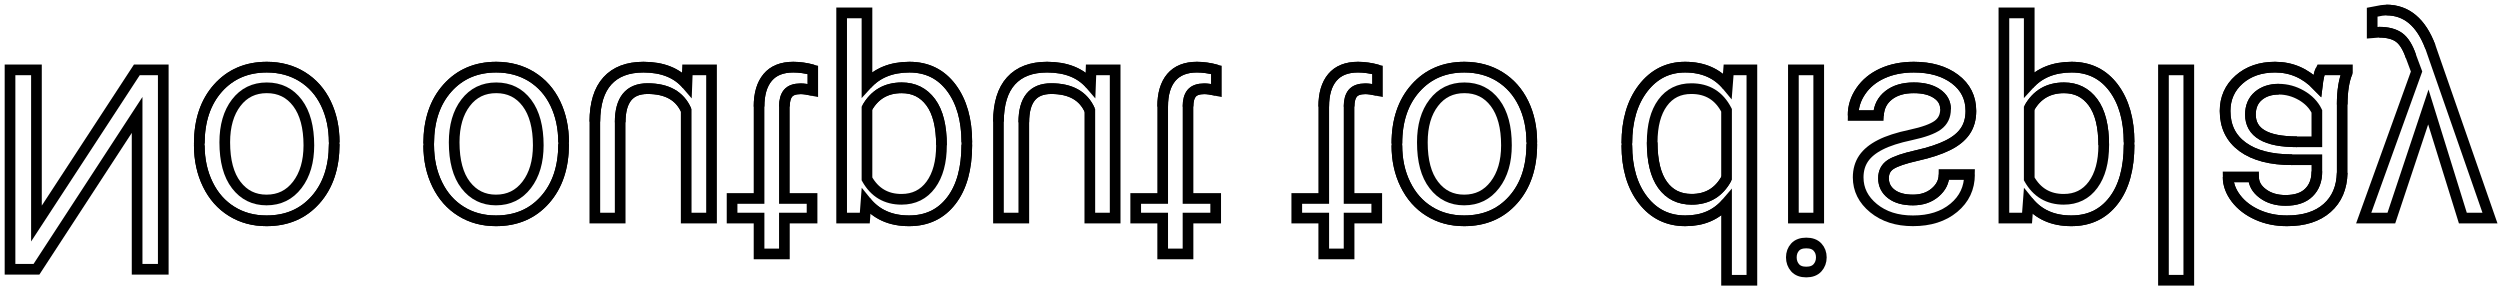
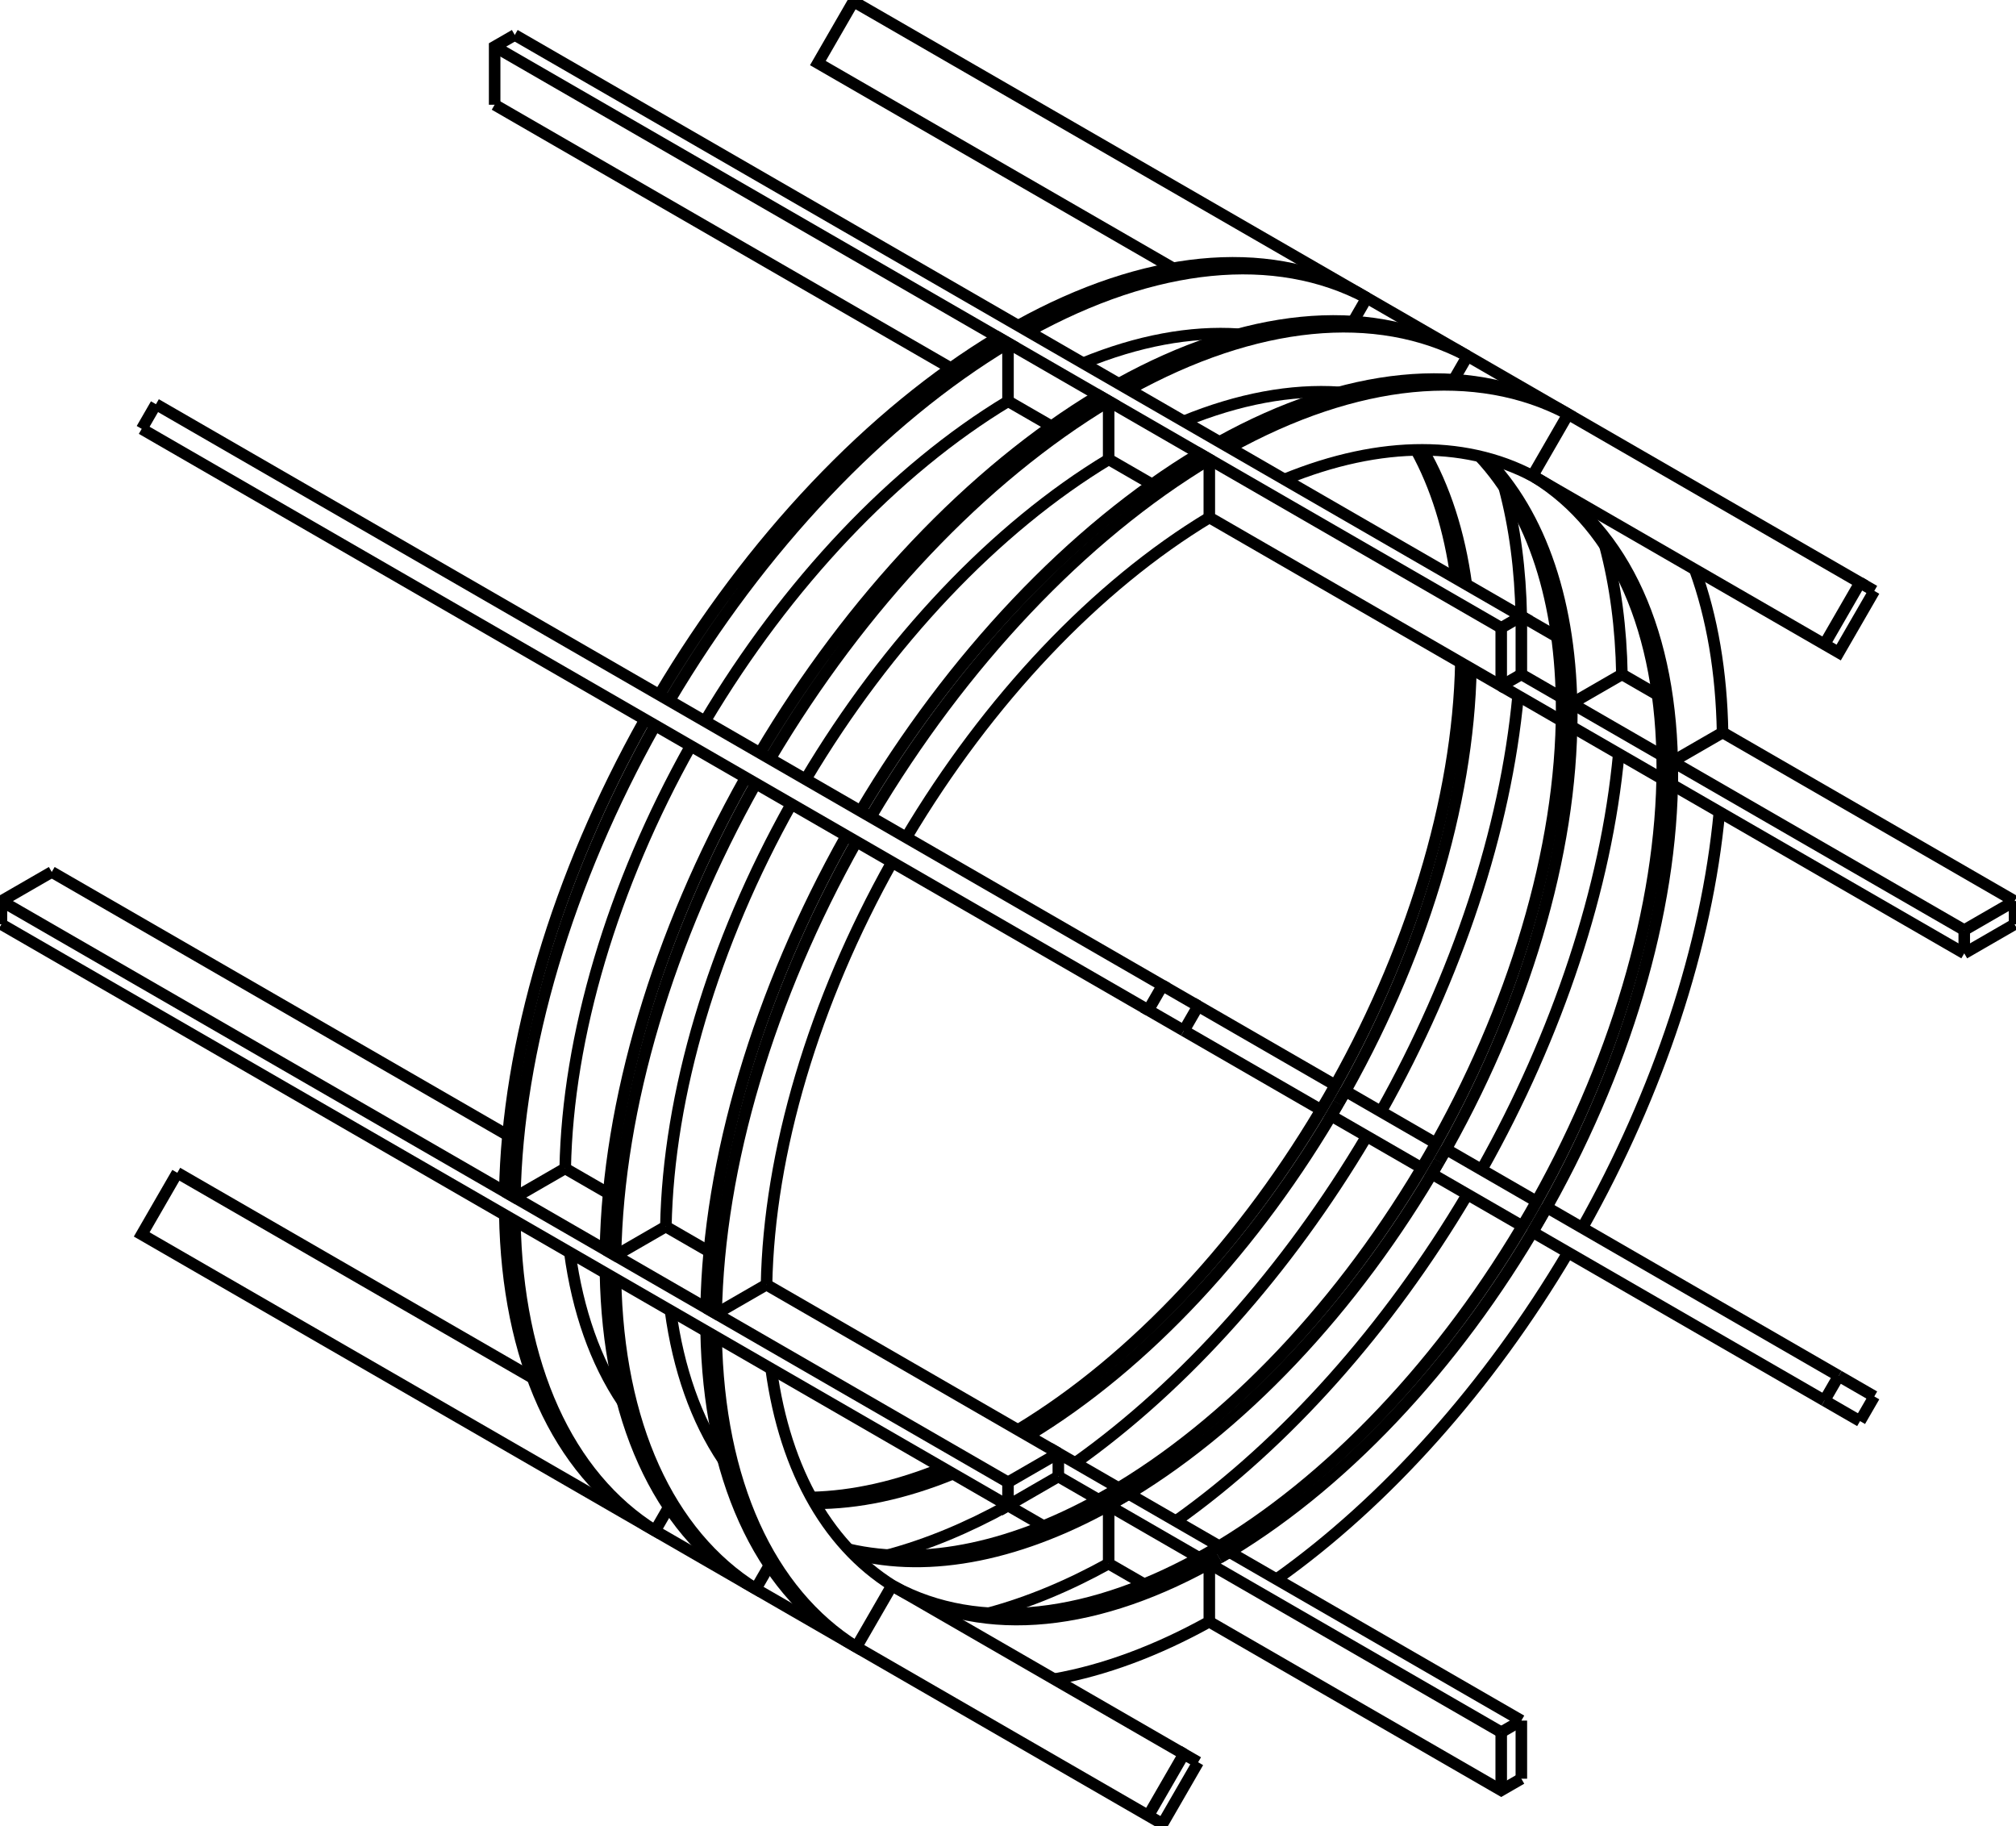
- <svg xmlns="http://www.w3.org/2000/svg" version="1.1" viewBox="1.311 -6.975 249.557 28.975" fill="none" stroke="black" stroke-width="0.6%" vector-effect="non-scaling-stroke">
-   <path d="M 17.609 19.906 L 17.609 0 L 14.971 0 L 4.949 15.34 L 4.949 0 L 2.311 0 L 2.311 19.906 L 4.949 19.906 L 14.998 4.498 L 14.998 19.906 L 17.609 19.906 Z" />
-   <path d="M 21.205 7.355 L 21.205 7.533 Q 21.21 9.71 22.06 11.443 Q 22.91 13.18 24.438 14.123 Q 25.96 15.07 27.918 15.066 Q 30.94 15.07 32.806 12.975 Q 34.67 10.88 34.672 7.41 L 34.672 7.232 Q 34.67 5.07 33.845 3.356 Q 33.02 1.64 31.479 0.684 Q 29.94 -0.27 27.945 -0.273 Q 24.94 -0.27 23.071 1.818 Q 21.21 3.91 21.205 7.355 Z" />
-   <path d="M 21.205 7.533 Q 21.21 9.71 22.06 11.443 Q 22.91 13.18 24.438 14.123 Q 25.96 15.07 27.918 15.066 Q 30.94 15.07 32.806 12.975 Q 34.67 10.88 34.672 7.41" />
-   <path d="M 34.672 7.232 Q 34.67 5.07 33.845 3.356 Q 33.02 1.64 31.479 0.684 Q 29.94 -0.27 27.945 -0.273 Q 24.94 -0.27 23.071 1.818 Q 21.21 3.91 21.205 7.355" />
-   <path d="M 23.748 7.232 Q 23.75 4.77 24.89 3.281 Q 26.03 1.79 27.945 1.791 Q 29.87 1.79 31.008 3.302 Q 32.14 4.81 32.143 7.533 Q 32.14 9.97 30.987 11.478 Q 29.83 12.99 27.918 12.988 Q 26.04 12.99 24.896 11.498 Q 23.75 10.01 23.748 7.232 Q 23.75 4.77 24.89 3.281 Q 26.03 1.79 27.945 1.791 Q 29.87 1.79 31.008 3.302 Q 32.14 4.81 32.143 7.533 Q 32.14 9.97 30.987 11.478 Q 29.83 12.99 27.918 12.988 Q 26.04 12.99 24.896 11.498 Q 23.75 10.01 23.748 7.232 Z" />
-   <path d="M 44.105 7.355 L 44.105 7.533 Q 44.11 9.71 44.96 11.443 Q 45.81 13.18 47.339 14.123 Q 48.86 15.07 50.818 15.066 Q 53.84 15.07 55.706 12.975 Q 57.57 10.88 57.572 7.41 L 57.572 7.232 Q 57.57 5.07 56.745 3.356 Q 55.92 1.64 54.38 0.684 Q 52.84 -0.27 50.846 -0.273 Q 47.84 -0.27 45.972 1.818 Q 44.11 3.91 44.105 7.355 Z" />
-   <path d="M 44.105 7.533 Q 44.11 9.71 44.96 11.443 Q 45.81 13.18 47.339 14.123 Q 48.86 15.07 50.818 15.066 Q 53.84 15.07 55.706 12.975 Q 57.57 10.88 57.572 7.41" />
-   <path d="M 57.572 7.232 Q 57.57 5.07 56.745 3.356 Q 55.92 1.64 54.38 0.684 Q 52.84 -0.27 50.846 -0.273 Q 47.84 -0.27 45.972 1.818 Q 44.11 3.91 44.105 7.355" />
-   <path d="M 46.648 7.232 Q 46.65 4.77 47.79 3.281 Q 48.93 1.79 50.846 1.791 Q 52.77 1.79 53.908 3.302 Q 55.04 4.81 55.043 7.533 Q 55.04 9.97 53.888 11.478 Q 52.73 12.99 50.818 12.988 Q 48.95 12.99 47.797 11.498 Q 46.65 10.01 46.648 7.232 Q 46.65 4.77 47.79 3.281 Q 48.93 1.79 50.846 1.791 Q 52.77 1.79 53.908 3.302 Q 55.04 4.81 55.043 7.533 Q 55.04 9.97 53.888 11.478 Q 52.73 12.99 50.818 12.988 Q 48.95 12.99 47.797 11.498 Q 46.65 10.01 46.648 7.232 Z" />
-   <path d="M 69.932 0 L 69.877 1.463 Q 68.4 -0.27 65.543 -0.273 Q 63.18 -0.27 61.94 1.101 Q 60.7 2.47 60.689 5.168 L 60.689 14.793 L 63.219 14.793 L 63.219 5.236 Q 63.22 1.87 65.953 1.873 Q 68.85 1.87 69.809 4.033 L 69.809 14.793 L 72.338 14.793 L 72.338 0 L 69.932 0 Z" />
-   <path d="M 69.877 1.463 Q 68.4 -0.27 65.543 -0.273 Q 63.18 -0.27 61.94 1.101 Q 60.7 2.47 60.689 5.168" />
-   <path d="M 63.219 5.236 Q 63.22 1.87 65.953 1.873 Q 68.85 1.87 69.809 4.033" />
-   <path d="M 77.082 18.375 L 79.611 18.375 L 79.611 14.793 L 82.373 14.793 L 82.373 12.838 L 79.611 12.838 L 79.611 3.664 Q 79.61 2.78 79.98 2.331 Q 80.35 1.89 81.238 1.887 Q 81.68 1.89 82.441 2.051 L 82.441 0 Q 81.44 -0.27 80.5 -0.273 Q 78.8 -0.27 77.943 0.752 Q 77.08 1.78 77.082 3.664 L 77.082 12.838 L 74.389 12.838 L 74.389 14.793 L 77.082 14.793 L 77.082 18.375 Z" />
-   <path d="M 79.611 3.664 Q 79.61 2.78 79.98 2.331 Q 80.35 1.89 81.238 1.887 Q 81.68 1.89 82.441 2.051" />
-   <path d="M 82.441 0 Q 81.44 -0.27 80.5 -0.273 Q 78.8 -0.27 77.943 0.752 Q 77.08 1.78 77.082 3.664" />
-   <path d="M 97.822 7.465 L 97.822 7.232 Q 97.82 3.86 96.277 1.791 Q 94.73 -0.27 92.094 -0.273 Q 89.4 -0.27 87.855 1.436 L 87.855 -5.688 L 85.326 -5.688 L 85.326 14.793 L 87.637 14.793 L 87.76 13.152 Q 89.3 15.07 92.053 15.066 Q 94.72 15.07 96.271 13.057 Q 97.82 11.05 97.822 7.465 Z" />
-   <path d="M 97.822 7.232 Q 97.82 3.86 96.277 1.791 Q 94.73 -0.27 92.094 -0.273 Q 89.4 -0.27 87.855 1.436" />
-   <path d="M 87.76 13.152 Q 89.3 15.07 92.053 15.066 Q 94.72 15.07 96.271 13.057 Q 97.82 11.05 97.822 7.465" />
-   <path d="M 95.293 7.52 Q 95.29 10.02 94.227 11.471 Q 93.16 12.92 91.301 12.92 Q 89 12.92 87.855 10.883 L 87.855 3.814 Q 88.99 1.79 91.328 1.791 Q 93.15 1.79 94.22 3.233 Q 95.29 4.68 95.293 7.52 Q 95.29 10.02 94.227 11.471 Q 93.16 12.92 91.301 12.92 Q 89 12.92 87.855 10.883" />
-   <path d="M 87.855 3.814 Q 88.99 1.79 91.328 1.791 Q 93.15 1.79 94.22 3.233 Q 95.29 4.68 95.293 7.52" />
-   <path d="M 110.223 0 L 110.168 1.463 Q 108.69 -0.27 105.834 -0.273 Q 103.47 -0.27 102.231 1.101 Q 100.99 2.47 100.98 5.168 L 100.98 14.793 L 103.51 14.793 L 103.51 5.236 Q 103.51 1.87 106.244 1.873 Q 109.14 1.87 110.1 4.033 L 110.1 14.793 L 112.629 14.793 L 112.629 0 L 110.223 0 Z" />
-   <path d="M 110.168 1.463 Q 108.69 -0.27 105.834 -0.273 Q 103.47 -0.27 102.231 1.101 Q 100.99 2.47 100.98 5.168" />
-   <path d="M 103.51 5.236 Q 103.51 1.87 106.244 1.873 Q 109.14 1.87 110.1 4.033" />
-   <path d="M 117.373 18.375 L 119.902 18.375 L 119.902 14.793 L 122.664 14.793 L 122.664 12.838 L 119.902 12.838 L 119.902 3.664 Q 119.9 2.78 120.271 2.331 Q 120.64 1.89 121.529 1.887 Q 121.97 1.89 122.732 2.051 L 122.732 0 Q 121.73 -0.27 120.791 -0.273 Q 119.1 -0.27 118.234 0.752 Q 117.37 1.78 117.373 3.664 L 117.373 12.838 L 114.68 12.838 L 114.68 14.793 L 117.373 14.793 L 117.373 18.375 Z" />
-   <path d="M 119.902 3.664 Q 119.9 2.78 120.271 2.331 Q 120.64 1.89 121.529 1.887 Q 121.97 1.89 122.732 2.051" />
-   <path d="M 122.732 0 Q 121.73 -0.27 120.791 -0.273 Q 119.1 -0.27 118.234 0.752 Q 117.37 1.78 117.373 3.664" />
-   <path d="M 133.451 18.375 L 135.98 18.375 L 135.98 14.793 L 138.742 14.793 L 138.742 12.838 L 135.98 12.838 L 135.98 3.664 Q 135.98 2.78 136.35 2.331 Q 136.72 1.89 137.607 1.887 Q 138.04 1.89 138.811 2.051 L 138.811 0 Q 137.81 -0.27 136.869 -0.273 Q 135.17 -0.27 134.312 0.752 Q 133.45 1.78 133.451 3.664 L 133.451 12.838 L 130.758 12.838 L 130.758 14.793 L 133.451 14.793 L 133.451 18.375 Z" />
-   <path d="M 135.98 3.664 Q 135.98 2.78 136.35 2.331 Q 136.72 1.89 137.607 1.887 Q 138.04 1.89 138.811 2.051" />
-   <path d="M 138.811 0 Q 137.81 -0.27 136.869 -0.273 Q 135.17 -0.27 134.312 0.752 Q 133.45 1.78 133.451 3.664" />
-   <path d="M 140.752 7.355 L 140.752 7.533 Q 140.75 9.71 141.606 11.443 Q 142.46 13.18 143.985 14.123 Q 145.51 15.07 147.465 15.066 Q 150.49 15.07 152.353 12.975 Q 154.22 10.88 154.219 7.41 L 154.219 7.232 Q 154.22 5.07 153.392 3.356 Q 152.56 1.64 151.026 0.684 Q 149.49 -0.27 147.492 -0.273 Q 144.48 -0.27 142.618 1.818 Q 140.75 3.91 140.752 7.355 Z" />
-   <path d="M 140.752 7.533 Q 140.75 9.71 141.606 11.443 Q 142.46 13.18 143.985 14.123 Q 145.51 15.07 147.465 15.066 Q 150.49 15.07 152.353 12.975 Q 154.22 10.88 154.219 7.41" />
-   <path d="M 154.219 7.232 Q 154.22 5.07 153.392 3.356 Q 152.56 1.64 151.026 0.684 Q 149.49 -0.27 147.492 -0.273 Q 144.48 -0.27 142.618 1.818 Q 140.75 3.91 140.752 7.355" />
-   <path d="M 143.295 7.232 Q 143.29 4.77 144.437 3.281 Q 145.58 1.79 147.492 1.791 Q 149.42 1.79 150.555 3.302 Q 151.69 4.81 151.689 7.533 Q 151.69 9.97 150.534 11.478 Q 149.38 12.99 147.465 12.988 Q 145.59 12.99 144.443 11.498 Q 143.29 10.01 143.295 7.232 Q 143.29 4.77 144.437 3.281 Q 145.58 1.79 147.492 1.791 Q 149.42 1.79 150.555 3.302 Q 151.69 4.81 151.689 7.533 Q 151.69 9.97 150.534 11.478 Q 149.38 12.99 147.465 12.988 Q 145.59 12.99 144.443 11.498 Q 143.29 10.01 143.295 7.232 Z" />
-   <path d="M 163.707 7.328 L 163.707 7.52 Q 163.71 10.92 165.32 12.995 Q 166.93 15.07 169.545 15.066 Q 172.14 15.07 173.66 13.289 L 173.66 21 L 176.189 21 L 176.189 0 L 173.865 0 L 173.742 1.586 Q 172.22 -0.27 169.518 -0.273 Q 166.95 -0.27 165.327 1.832 Q 163.71 3.94 163.707 7.328 Z" />
-   <path d="M 163.707 7.52 Q 163.71 10.92 165.32 12.995 Q 166.93 15.07 169.545 15.066 Q 172.14 15.07 173.66 13.289" />
-   <path d="M 173.742 1.586 Q 172.22 -0.27 169.518 -0.273 Q 166.95 -0.27 165.327 1.832 Q 163.71 3.94 163.707 7.328" />
-   <path d="M 166.236 7.232 Q 166.24 4.72 167.275 3.295 Q 168.31 1.87 170.146 1.873 Q 172.55 1.87 173.66 4.033 L 173.66 10.828 Q 172.53 12.92 170.174 12.92 Q 168.31 12.92 167.275 11.484 Q 166.24 10.05 166.236 7.232 Q 166.24 4.72 167.275 3.295 Q 168.31 1.87 170.146 1.873 Q 172.55 1.87 173.66 4.033" />
-   <path d="M 173.66 10.828 Q 172.53 12.92 170.174 12.92 Q 168.31 12.92 167.275 11.484 Q 166.24 10.05 166.236 7.232" />
-   <path d="M 182.861 14.793 L 182.861 0 L 180.332 0 L 180.332 14.793 L 182.861 14.793 Z" />
-   <path d="M 180.127 18.717 Q 180.13 19.33 180.503 19.756 Q 180.88 20.18 181.617 20.18 Q 182.36 20.18 182.738 19.756 Q 183.12 19.33 183.121 18.717 Q 183.12 18.1 182.738 17.691 Q 182.36 17.28 181.617 17.281 Q 180.88 17.28 180.503 17.691 Q 180.13 18.1 180.127 18.717 Q 180.13 19.33 180.503 19.756 Q 180.88 20.18 181.617 20.18 Q 182.36 20.18 182.738 19.756 Q 183.12 19.33 183.121 18.717 Q 183.12 18.1 182.738 17.691 Q 182.36 17.28 181.617 17.281 Q 180.88 17.28 180.503 17.691 Q 180.13 18.1 180.127 18.717 Z" />
-   <path d="M 195.521 3.924 Q 195.52 4.95 194.749 5.517 Q 193.98 6.08 192.056 6.494 Q 190.13 6.9 189.007 7.479 Q 187.88 8.05 187.339 8.846 Q 186.8 9.64 186.799 10.732 Q 186.8 12.55 188.337 13.809 Q 189.88 15.07 192.268 15.066 Q 194.78 15.07 196.349 13.768 Q 197.91 12.47 197.914 10.445 L 195.371 10.445 Q 195.37 11.48 194.489 12.236 Q 193.61 12.99 192.268 12.988 Q 190.89 12.99 190.107 12.387 Q 189.33 11.79 189.328 10.814 Q 189.33 9.9 190.053 9.434 Q 190.78 8.97 192.671 8.545 Q 194.56 8.12 195.74 7.533 Q 196.92 6.95 197.483 6.118 Q 198.05 5.29 198.051 4.102 Q 198.05 2.12 196.465 0.923 Q 194.88 -0.27 192.35 -0.273 Q 190.57 -0.27 189.205 0.355 Q 187.84 0.98 187.065 2.112 Q 186.29 3.24 186.293 4.553 L 188.822 4.553 Q 188.89 3.28 189.841 2.536 Q 190.79 1.79 192.35 1.791 Q 193.79 1.79 194.653 2.372 Q 195.52 2.95 195.521 3.924 Q 195.52 4.95 194.749 5.517 Q 193.98 6.08 192.056 6.494 Q 190.13 6.9 189.007 7.479 Q 187.88 8.05 187.339 8.846 Q 186.8 9.64 186.799 10.732 Q 186.8 12.55 188.337 13.809 Q 189.88 15.07 192.268 15.066 Q 194.78 15.07 196.349 13.768 Q 197.91 12.47 197.914 10.445" />
-   <path d="M 195.371 10.445 Q 195.37 11.48 194.489 12.236 Q 193.61 12.99 192.268 12.988 Q 190.89 12.99 190.107 12.387 Q 189.33 11.79 189.328 10.814 Q 189.33 9.9 190.053 9.434 Q 190.78 8.97 192.671 8.545 Q 194.56 8.12 195.74 7.533 Q 196.92 6.95 197.483 6.118 Q 198.05 5.29 198.051 4.102 Q 198.05 2.12 196.465 0.923 Q 194.88 -0.27 192.35 -0.273 Q 190.57 -0.27 189.205 0.355 Q 187.84 0.98 187.065 2.112 Q 186.29 3.24 186.293 4.553" />
-   <path d="M 188.822 4.553 Q 188.89 3.28 189.841 2.536 Q 190.79 1.79 192.35 1.791 Q 193.79 1.79 194.653 2.372 Q 195.52 2.95 195.521 3.924" />
-   <path d="M 213.842 7.465 L 213.842 7.232 Q 213.84 3.86 212.297 1.791 Q 210.75 -0.27 208.113 -0.273 Q 205.42 -0.27 203.875 1.436 L 203.875 -5.688 L 201.346 -5.688 L 201.346 14.793 L 203.656 14.793 L 203.779 13.152 Q 205.32 15.07 208.072 15.066 Q 210.74 15.07 212.29 13.057 Q 213.84 11.05 213.842 7.465 Z" />
-   <path d="M 213.842 7.232 Q 213.84 3.86 212.297 1.791 Q 210.75 -0.27 208.113 -0.273 Q 205.42 -0.27 203.875 1.436" />
-   <path d="M 203.779 13.152 Q 205.32 15.07 208.072 15.066 Q 210.74 15.07 212.29 13.057 Q 213.84 11.05 213.842 7.465" />
-   <path d="M 211.312 7.52 Q 211.31 10.02 210.246 11.471 Q 209.18 12.92 207.32 12.92 Q 205.02 12.92 203.875 10.883 L 203.875 3.814 Q 205.01 1.79 207.348 1.791 Q 209.17 1.79 210.239 3.233 Q 211.31 4.68 211.312 7.52 Q 211.31 10.02 210.246 11.471 Q 209.18 12.92 207.32 12.92 Q 205.02 12.92 203.875 10.883" />
-   <path d="M 203.875 3.814 Q 205.01 1.79 207.348 1.791 Q 209.17 1.79 210.239 3.233 Q 211.31 4.68 211.312 7.52" />
-   <path d="M 219.803 21 L 219.803 0 L 217.273 0 L 217.273 21 L 219.803 21 Z" />
-   <path d="M 235.635 0 L 232.982 0 Q 232.76 0.44 232.627 1.559 Q 230.86 -0.27 228.416 -0.273 Q 226.23 -0.27 224.827 0.964 Q 223.43 2.2 223.426 4.102 Q 223.43 6.41 225.183 7.69 Q 226.94 8.97 230.125 8.969 L 232.586 8.969 L 232.586 10.131 Q 232.59 11.46 231.793 12.243 Q 231 13.03 229.455 13.029 Q 228.1 13.03 227.186 12.346 Q 226.27 11.66 226.27 10.691 L 223.727 10.691 Q 223.73 11.8 224.513 12.831 Q 225.3 13.86 226.646 14.465 Q 227.99 15.07 229.605 15.066 Q 232.16 15.07 233.611 13.788 Q 235.06 12.51 235.115 10.268 L 235.115 3.459 Q 235.12 1.42 235.635 0.219 L 235.635 0 Z" />
-   <path d="M 232.982 0 Q 232.76 0.44 232.627 1.559 Q 230.86 -0.27 228.416 -0.273 Q 226.23 -0.27 224.827 0.964 Q 223.43 2.2 223.426 4.102 Q 223.43 6.41 225.183 7.69 Q 226.94 8.97 230.125 8.969" />
-   <path d="M 232.586 10.131 Q 232.59 11.46 231.793 12.243 Q 231 13.03 229.455 13.029 Q 228.1 13.03 227.186 12.346 Q 226.27 11.66 226.27 10.691" />
-   <path d="M 223.727 10.691 Q 223.73 11.8 224.513 12.831 Q 225.3 13.86 226.646 14.465 Q 227.99 15.07 229.605 15.066 Q 232.16 15.07 233.611 13.788 Q 235.06 12.51 235.115 10.268" />
-   <path d="M 235.115 3.459 Q 235.12 1.42 235.635 0.219" />
-   <path d="M 228.785 1.928 Q 229.97 1.93 231.041 2.543 Q 232.11 3.16 232.586 4.143 L 232.586 7.178 L 230.604 7.178 Q 225.96 7.18 225.955 4.457 Q 225.96 3.27 226.748 2.598 Q 227.54 1.93 228.785 1.928 Q 229.97 1.93 231.041 2.543 Q 232.11 3.16 232.586 4.143" />
-   <path d="M 230.604 7.178 Q 225.96 7.18 225.955 4.457 Q 225.96 3.27 226.748 2.598 Q 227.54 1.93 228.785 1.928" />
-   <path d="M 240.023 14.793 L 243.715 3.705 L 247.16 14.793 L 249.867 14.793 L 243.92 -2.283 Q 242.54 -5.97 239.531 -5.975 L 239.053 -5.934 L 238.109 -5.756 L 238.109 -3.705 L 238.793 -3.76 Q 240.08 -3.76 240.796 -3.24 Q 241.51 -2.72 241.979 -1.34 L 242.539 0.164 L 237.262 14.793 L 240.023 14.793 Z" />
-   <path d="M 243.92 -2.283 Q 242.54 -5.97 239.531 -5.975" />
-   <path d="M 238.793 -3.76 Q 240.08 -3.76 240.796 -3.24 Q 241.51 -2.72 241.979 -1.34" />
+ <svg xmlns="http://www.w3.org/2000/svg" version="1.1" viewBox="-708.107 -641.024 1416.214 1282.047" fill="none" stroke="black" stroke-width="0.6%" vector-effect="non-scaling-stroke">
+   <path d="M 671.751 12.247 L 466.69 -106.145 L 466.69 -97.98 L 466.69 -89.815" />
+   <path d="M 671.751 28.577 L 671.751 12.247" />
+   <path d="M 671.751 28.577 L 466.69 -89.815" />
+   <path d="M 388.828 -151.098 L 360.624 -167.382 L 346.482 -159.217 L 141.421 -277.609 L 141.421 -318.352 L 134.35 -322.434 A 500 288.675 300 0 0 -103.529 -71.319" />
+   <path d="M 395.98 -146.969 L 431.264 -167.341" />
+   <path d="M 459.539 -110.273 L 395.98 -146.969" />
+   <path d="M 466.69 -106.145 L 501.975 -126.516" />
+   <path d="M 707.107 -8.165 L 671.751 12.247" />
+   <path d="M 360.624 -208.207 L 385.606 -193.784" />
+   <path d="M 431.263 -167.423 L 456.316 -152.959" />
+   <path d="M 501.974 -126.599 L 707.107 -8.165" />
+   <path d="M 707.107 8.165 L 707.107 -8.165" />
+   <path d="M 707.107 8.165 L 671.751 28.577" />
+   <path d="M 388.832 -134.766 L 346.482 -159.217" />
+   <path d="M 459.543 -93.941 L 395.98 -130.639 L 395.98 -138.804 A 450 259.808 300 0 0 335.342 -319.55" />
+   <path d="M 466.69 -97.98 A 450 259.808 300 0 0 373.492 -303.979 A 450 259.808 300 0 0 194.222 -304.279" />
+   <path d="M 482.465 -241.064 A 500 288.675 120 0 1 501.975 -126.516" />
+   <path d="M 373.492 215.636 A 450 259.808 300 0 0 466.69 -97.98" />
+   <path d="M 378.492 206.976 L 373.492 215.636 L 368.492 224.296" />
+   <path d="M 499.76 -70.722 A 500 288.675 120 0 1 403.442 221.381" />
+   <path d="M 286.643 -325.016 A 450 259.808 120 0 1 314.895 -234.609" />
+   <path d="M 348.628 -298.562 A 500 288.675 120 0 1 360.552 -208.248" />
+   <path d="M 321.966 -230.526 A 450 259.808 300 0 0 291.382 -325.059" />
+   <path d="M 331.215 -320.567 A 450 259.808 120 0 1 388.909 -142.887 A 450 259.808 120 0 1 295.711 170.729 A 450 259.808 120 0 1 70.711 408.248 A 450 259.808 120 0 1 -112.012 447.124" />
+   <path d="M 419.338 -257.737 A 500 288.675 120 0 1 431.264 -167.341" />
+   <path d="M 395.98 -138.804 L 395.98 -146.969" />
+   <path d="M 369.929 -305.972 A 450 259.808 120 0 1 459.619 -102.062 A 450 259.808 120 0 1 366.421 211.553 A 450 259.808 120 0 1 141.421 449.073 A 450 259.808 120 0 1 -80.015 473.354" />
+   <path d="M 318.121 -175.591 A 450 259.808 120 0 1 225 129.904 A 450 259.808 120 0 1 6.994 363.297" />
+   <path d="M 358.338 -152.372 A 500 288.675 120 0 1 262.021 139.731" />
+   <path d="M 232.071 133.986 A 450 259.808 300 0 0 325.192 -171.509" />
+   <path d="M 232.071 133.986 L 237.071 125.326" />
+   <path d="M 429.049 -111.547 A 500 288.675 120 0 1 332.732 180.556" />
+   <path d="M 302.782 174.811 A 450 259.808 300 0 0 395.98 -138.804" />
+   <path d="M 302.782 174.811 L 307.782 166.151" />
+   <path d="M 608.553 -226.002 L 583.553 -182.701 L 573.553 -188.474 L 368.492 -306.866 L 393.442 -350.081 L 386.371 -354.163 A 500 288.675 300 0 0 148.565 -330.639" />
+   <path d="M 148.492 453.156 A 450 259.808 300 0 0 373.492 215.636" />
+   <path d="M 141.498 -277.564 A 450 259.808 300 0 0 -71.452 -52.8" />
+   <path d="M -81.452 -35.479 A 450 259.808 300 0 0 -169.629 261.323" />
+   <path d="M -166.402 320.341 A 450 259.808 300 0 0 -76.508 475.444 A 450 259.808 300 0 0 148.492 453.156 L 141.421 457.238 L 141.421 497.981 A 500 288.675 120 0 1 32.465 538.359" />
+   <path d="M 583.553 325.368 L 378.492 206.976" />
+   <path d="M 573.553 342.688 L 583.553 325.368" />
+   <path d="M 573.553 342.688 L 368.492 224.296" />
+   <path d="M 229.944 121.211 L 133.553 65.56 L 123.553 82.881" />
+   <path d="M 300.655 162.036 L 237.071 125.326" />
+   <path d="M 371.366 202.861 L 307.782 166.151" />
+   <path d="M 608.553 339.801 L 583.553 325.368" />
+   <path d="M 14.065 367.379 A 450 259.808 300 0 0 232.071 133.986" />
+   <path d="M 162.03 -406.294 A 450 259.808 300 0 0 52.801 -385.929" />
+   <path d="M 0.077 -359.214 A 450 259.808 300 0 0 -212.873 -134.45" />
+   <path d="M -222.873 -117.129 A 450 259.808 300 0 0 -311.05 179.674" />
+   <path d="M -307.824 238.691 A 450 259.808 300 0 0 -270.846 343.469" />
+   <path d="M -135.818 414.874 A 450 259.808 300 0 0 -38.658 394.094" />
+   <path d="M -45.73 390.011 A 450 259.808 120 0 1 -138.151 410.749" />
+   <path d="M 116.028 -452.627 L -133.553 -596.722 L -108.553 -640.024 L 598.553 -231.775 L 573.553 -188.474" />
+   <path d="M 77.782 412.331 A 450 259.808 300 0 0 302.782 174.811" />
+   <path d="M 232.741 -365.469 A 450 259.808 300 0 0 123.511 -345.104" />
+   <path d="M 70.788 -318.389 A 450 259.808 300 0 0 -142.163 -93.625" />
+   <path d="M -152.163 -76.304 A 450 259.808 300 0 0 -240.339 220.498" />
+   <path d="M -237.113 279.516 A 450 259.808 300 0 0 -200.135 384.294" />
+   <path d="M -109.068 450.19 A 450 259.808 300 0 0 77.782 412.331 L 84.853 408.248" />
+   <path d="M 219.944 138.532 L 123.553 82.881" />
+   <path d="M 290.655 179.357 L 227.071 142.647 L 232.071 133.986" />
+   <path d="M 361.366 220.182 L 297.782 183.471 L 302.782 174.811" />
+   <path d="M 608.553 -226.002 L 598.553 -231.775" />
+   <path d="M 252.021 -431.73 L 244.95 -435.813 A 500 288.675 300 0 0 7.143 -412.289" />
+   <path d="M 242.464 -415.176 L 252.021 -431.73" />
+   <path d="M 322.732 -390.906 L 315.661 -394.988 A 500 288.675 300 0 0 77.854 -371.464" />
+   <path d="M 313.174 -374.352 L 322.732 -390.906" />
+   <path d="M 155.636 -326.557 A 500 288.675 120 0 1 393.442 -350.081" />
+   <path d="M 155.563 449.073 L 148.492 453.156" />
+   <path d="M 393.442 238.701 A 500 288.675 120 0 1 188.633 468.166" />
+   <path d="M -96.458 -67.237 A 500 288.675 120 0 1 141.421 -318.352" />
+   <path d="M -204.99 281.65 A 500 288.675 120 0 1 -106.458 -49.916" />
+   <path d="M -169.706 261.279 L -204.99 281.65 L -212.061 277.568" />
+   <path d="M -106.458 515.771 A 500 288.675 120 0 1 -204.989 298.063" />
+   <path d="M -81.508 472.557 L -106.458 515.771 L -113.529 511.689" />
+   <path d="M -212.06 293.98 A 500 288.675 300 0 0 -113.529 511.689" />
+   <path d="M -113.529 -53.999 A 500 288.675 300 0 0 -212.061 277.568" />
+   <path d="M 598.553 357.122 L 608.553 339.801" />
+   <path d="M 598.553 357.122 L 573.553 342.688" />
+   <path d="M 252.021 157.051 A 500 288.675 120 0 1 47.211 386.516" />
+   <path d="M 14.214 -408.207 A 500 288.675 120 0 1 252.021 -431.73" />
+   <path d="M -237.879 -148.886 A 500 288.675 120 0 1 0 -400.002 L -7.071 -404.084 A 500 288.675 300 0 0 -244.95 -152.969" />
+   <path d="M 0 -359.259 L 0 -400.002" />
+   <path d="M -346.412 200.001 A 500 288.675 120 0 1 -247.879 -131.566" />
+   <path d="M -311.127 179.629 L -346.412 200.001 L -353.483 195.918" />
+   <path d="M -247.879 434.122 A 500 288.675 120 0 1 -346.41 216.413" />
+   <path d="M -238.322 417.568 L -247.879 434.122 L -254.95 430.039" />
+   <path d="M -0.072 416.372 A 500 288.675 120 0 1 -84.248 451.201" />
+   <path d="M -353.481 212.331 A 500 288.675 300 0 0 -254.95 430.039" />
+   <path d="M -254.95 -135.648 A 500 288.675 300 0 0 -353.483 195.918" />
+   <path d="M 322.732 197.876 A 500 288.675 120 0 1 117.922 427.341" />
+   <path d="M 84.925 -367.382 A 500 288.675 120 0 1 322.732 -390.906" />
+   <path d="M -167.168 -108.062 A 500 288.675 120 0 1 70.711 -359.177 L 63.64 -363.259 A 500 288.675 300 0 0 -174.239 -112.144" />
+   <path d="M 70.711 -318.434 L 70.711 -359.177" />
+   <path d="M -275.701 240.826 A 500 288.675 120 0 1 -177.168 -90.741" />
+   <path d="M -240.416 220.454 L -275.701 240.826 L -282.772 236.743" />
+   <path d="M -177.168 474.947 A 500 288.675 120 0 1 -275.699 257.238" />
+   <path d="M -167.611 458.393 L -177.168 474.947 L -184.239 470.864" />
+   <path d="M 70.711 457.156 A 500 288.675 120 0 1 -13.537 492.026" />
+   <path d="M 70.711 416.413 L 70.711 457.156" />
+   <path d="M 70.711 416.413 L 77.782 412.331" />
+   <path d="M -282.771 253.156 A 500 288.675 300 0 0 -184.239 470.864" />
+   <path d="M -184.239 -94.824 A 500 288.675 300 0 0 -282.772 236.743" />
+   <path d="M 360.624 -208.207 L 360.624 -167.382" />
+   <path d="M -346.482 -616.455 L 360.624 -208.207 L 346.482 -200.042 L 346.482 -159.217" />
+   <path d="M 360.624 567.465 L 155.563 449.073" />
+   <path d="M 346.482 575.63 L 360.624 567.465" />
+   <path d="M 346.482 575.63 L 141.421 457.238" />
+   <path d="M 77.705 404.121 L 35.355 379.671 L 35.355 396.001" />
+   <path d="M 148.416 444.946 L 84.853 408.248" />
+   <path d="M 360.624 608.29 L 360.624 567.465" />
+   <path d="M 108.553 51.126 L 133.553 65.56" />
+   <path d="M -598.553 -357.122 L 108.553 51.126 L 98.553 68.447 L 123.553 82.881" />
+   <path d="M -360.624 -567.465 L -360.624 -608.29 L -346.482 -616.455" />
+   <path d="M -40.14 -382.434 L -360.624 -567.465" />
+   <path d="M 30.57 -341.609 L 0 -359.259" />
+   <path d="M 101.281 -300.784 L 70.711 -318.434" />
+   <path d="M -360.624 -608.29 L 346.482 -200.042" />
+   <path d="M -608.553 -339.801 L 98.553 68.447" />
+   <path d="M -671.751 -28.577 L -707.107 -8.165 L 0 400.083 L 0 416.413 L 35.355 396.001" />
+   <path d="M -351.267 156.454 L -671.751 -28.577" />
+   <path d="M -280.557 197.279 L -311.127 179.629" />
+   <path d="M -209.846 238.104 L -240.416 220.454" />
+   <path d="M 35.355 379.671 L -169.706 261.279" />
+   <path d="M 0 400.083 L 35.355 379.671" />
+   <path d="M -707.107 8.165 L 0 416.413 L 24.981 430.836" />
+   <path d="M -583.553 182.701 L -608.553 226.002 L 98.553 634.25 L 108.553 640.024 L 133.553 596.722" />
+   <path d="M -333.972 326.796 L -583.553 182.701" />
+   <path d="M 123.553 590.949 L -81.508 472.557" />
+   <path d="M 98.553 634.25 L 123.553 590.949 L 133.553 596.722" />
+   <path d="M 63.559 412.284 L 35.355 396.001" />
+   <path d="M 134.27 453.109 L 70.711 416.413" />
+   <path d="M 346.482 616.455 L 346.482 575.63" />
+   <path d="M 70.639 457.196 L 95.692 471.661" />
+   <path d="M 141.349 498.021 L 346.482 616.455 L 360.624 608.29" />
+   <path d="M -608.553 -339.801 L -598.553 -357.122" />
+   <path d="M -707.107 8.165 L -707.107 -8.165" />
</svg>
